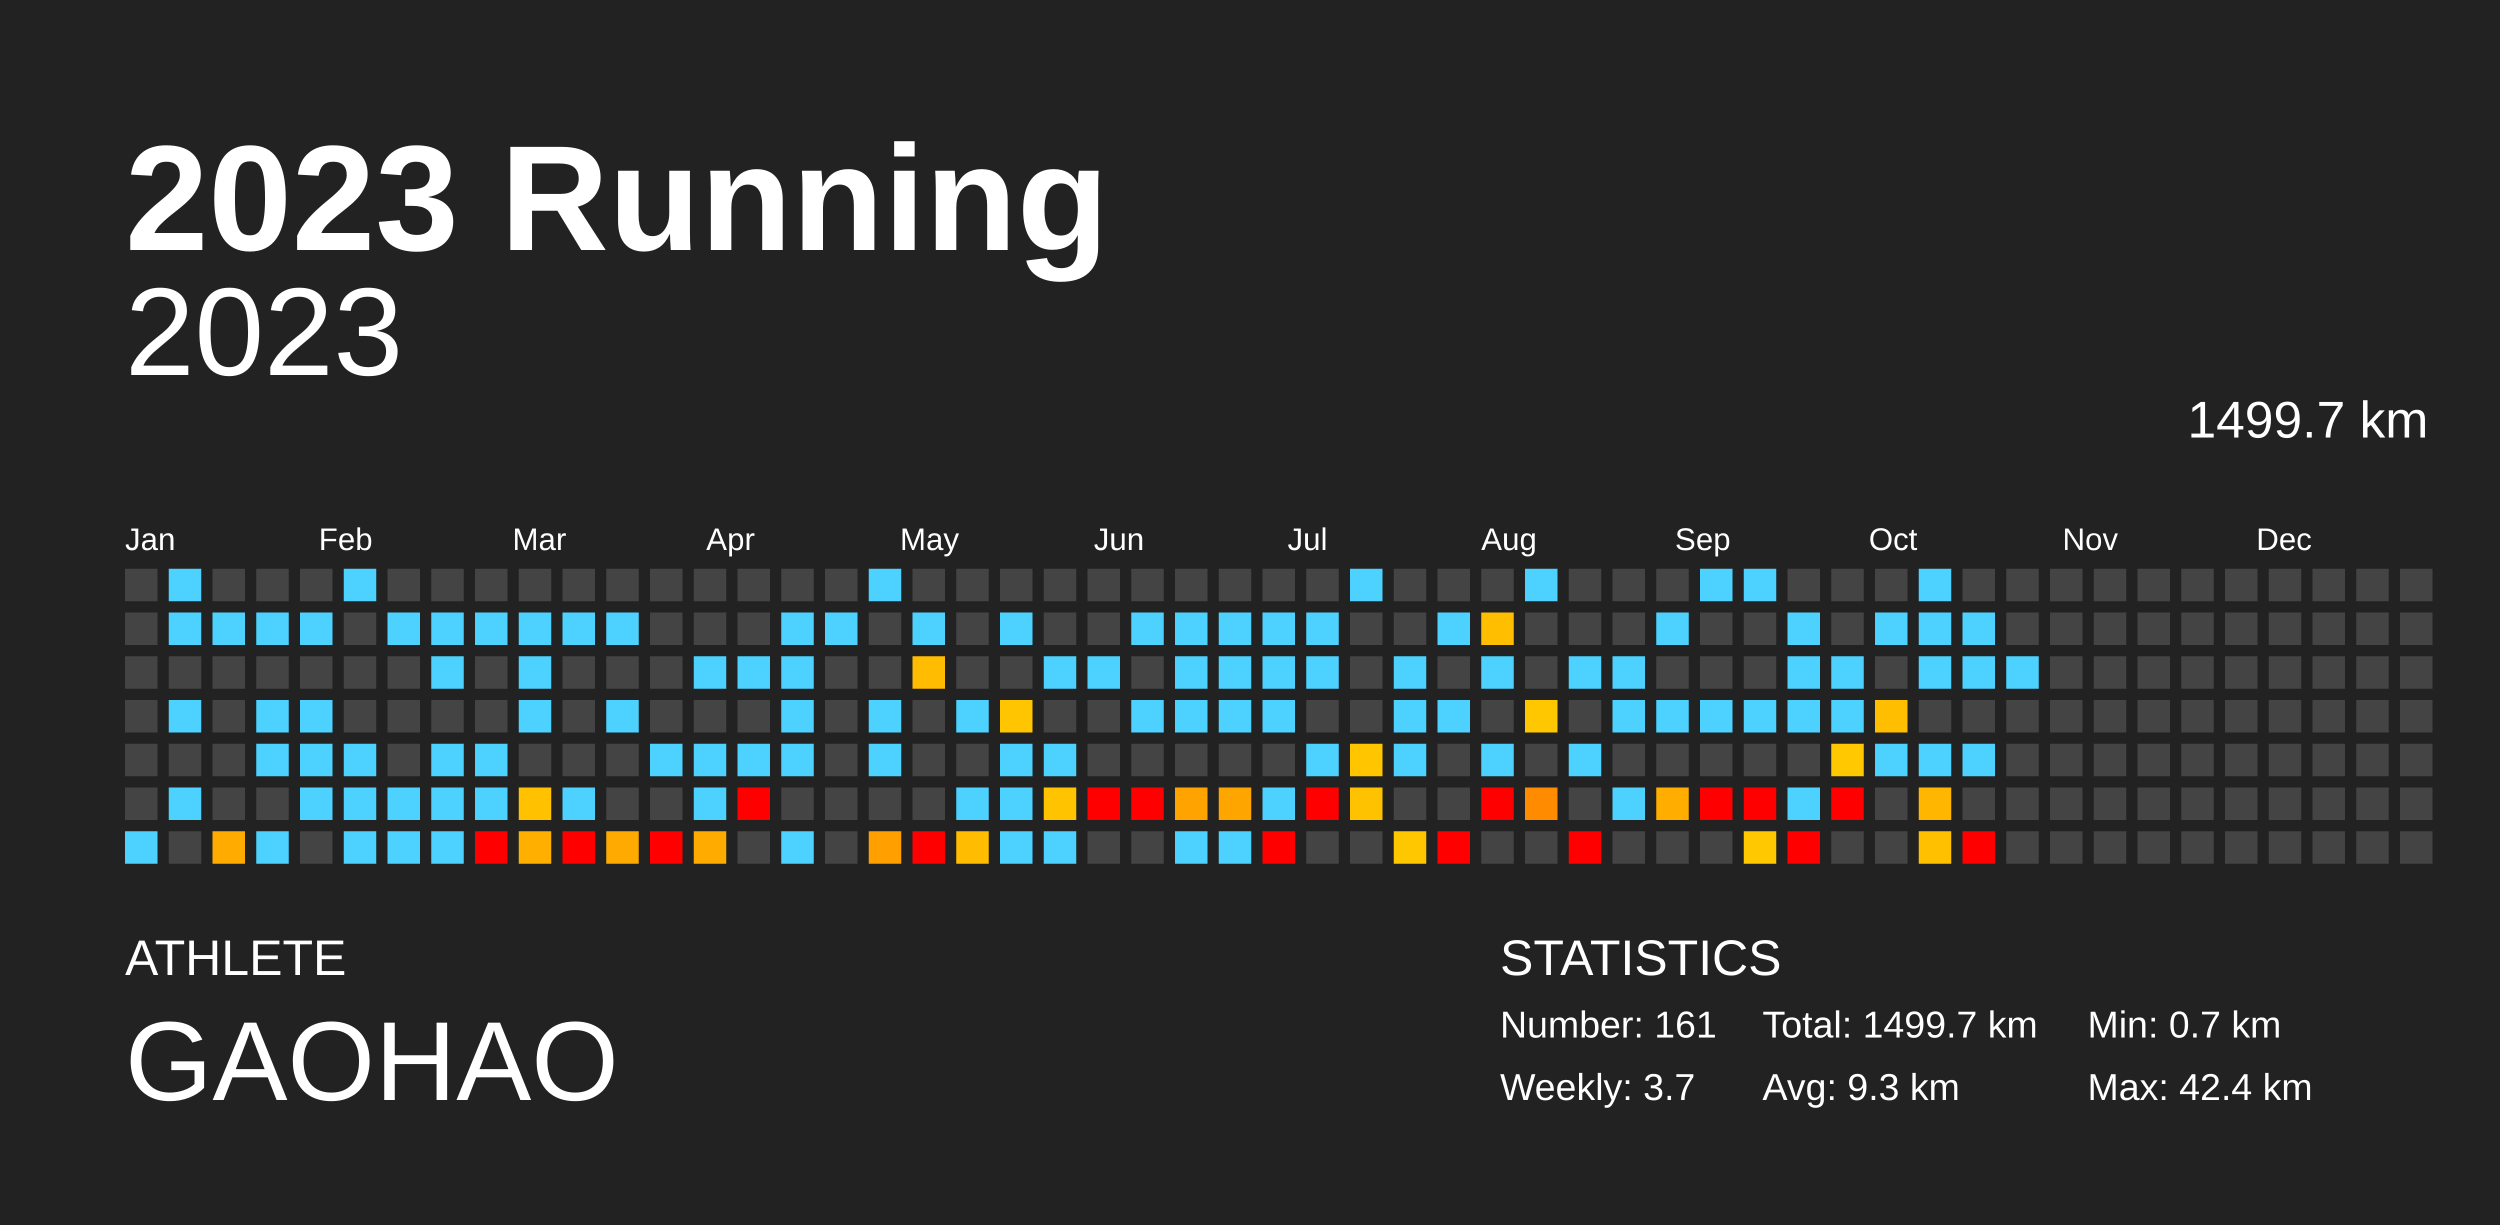
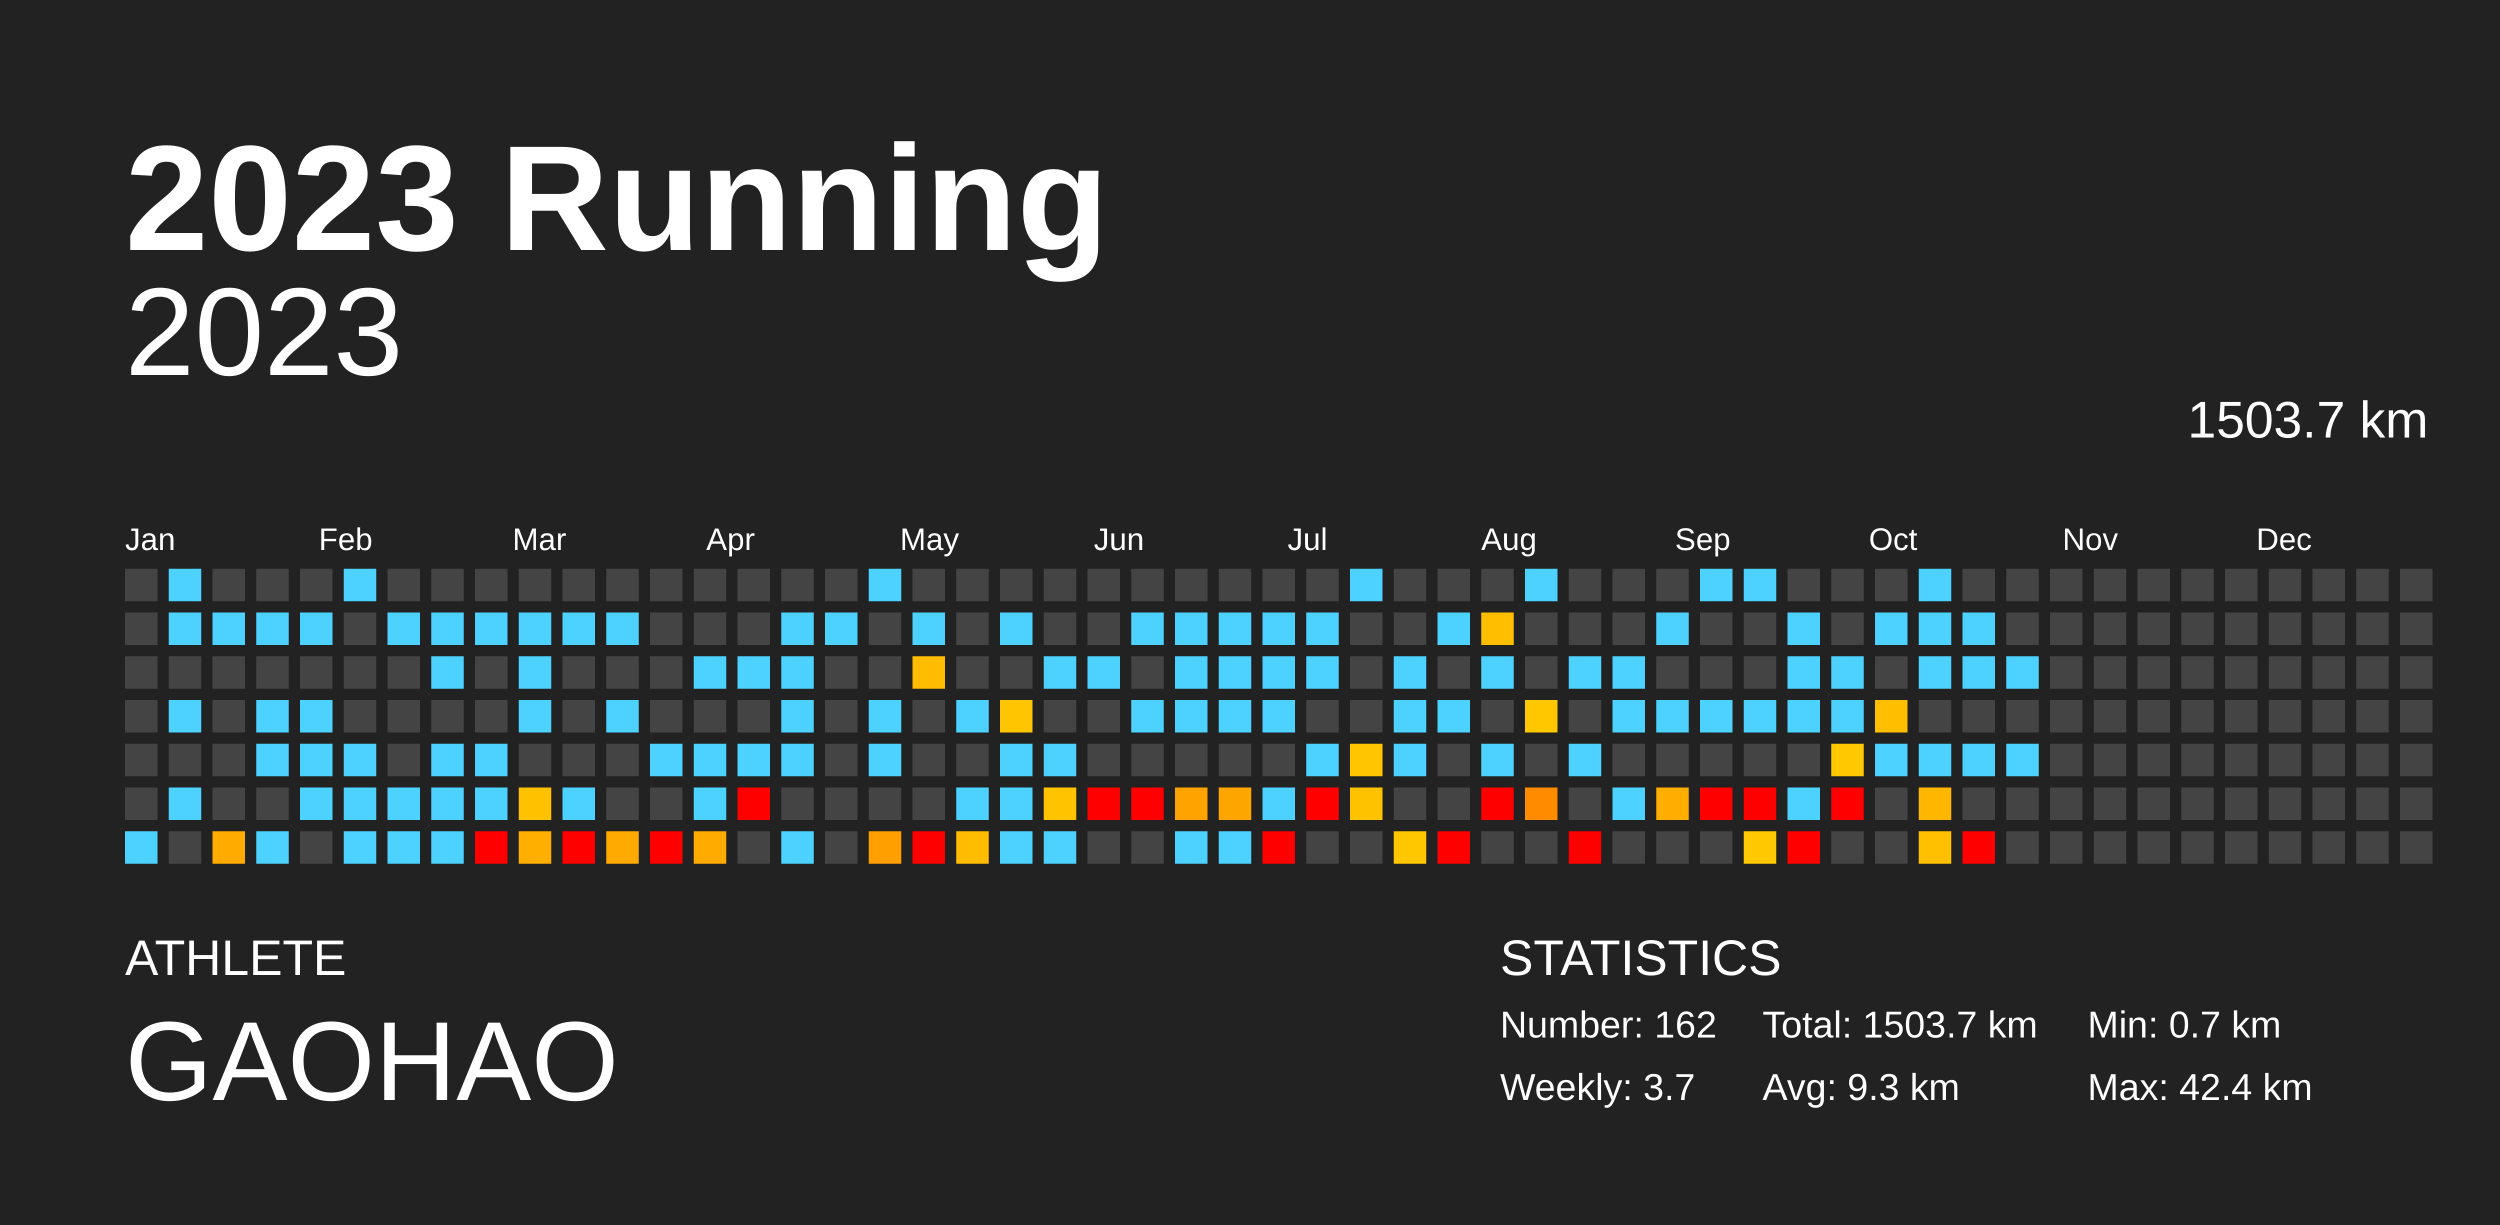
<svg xmlns="http://www.w3.org/2000/svg" baseProfile="full" height="98mm" version="1.1" viewBox="0,0,200,98" width="200mm">
  <defs />
  <rect fill="#222222" height="98" width="200" x="0" y="0" />
  <text fill="#FFFFFF" style="font-size:12px; font-family:Arial; font-weight:bold;" x="10" y="20">2023 Running</text>
  <text fill="#FFFFFF" style="font-size:4px; font-family:Arial" x="10" y="78">ATHLETE</text>
  <text fill="#FFFFFF" style="font-size:9px; font-family:Arial" x="10" y="88">GAOHAO</text>
  <text fill="#FFFFFF" style="font-size:4px; font-family:Arial" x="120" y="78">STATISTICS</text>
-   <text fill="#FFFFFF" style="font-size:3px; font-family:Arial" x="120" y="83">Number: 161</text>
+   <text fill="#FFFFFF" style="font-size:3px; font-family:Arial" x="120" y="83">Number: 162</text>
  <text fill="#FFFFFF" style="font-size:3px; font-family:Arial" x="120" y="88">Weekly: 3.7</text>
-   <text fill="#FFFFFF" style="font-size:3px; font-family:Arial" x="141" y="83">Total: 1499.7 km</text>
+   <text fill="#FFFFFF" style="font-size:3px; font-family:Arial" x="141" y="83">Total: 1503.7 km</text>
  <text fill="#FFFFFF" style="font-size:3px; font-family:Arial" x="141" y="88">Avg: 9.3 km</text>
  <text fill="#FFFFFF" style="font-size:3px; font-family:Arial" x="167" y="83">Min: 0.7 km</text>
  <text fill="#FFFFFF" style="font-size:3px; font-family:Arial" x="167" y="88">Max: 42.4 km</text>
  <text alignment-baseline="hanging" fill="#FFFFFF" style="font-size:10.0px; font-family:Arial;" x="10" y="30">2023</text>
-   <text alignment-baseline="hanging" fill="#FFFFFF" style="font-size:4.125px; font-family:Arial;" x="175" y="35">1499.7 km</text>
+   <text alignment-baseline="hanging" fill="#FFFFFF" style="font-size:4.125px; font-family:Arial;" x="175" y="35">1503.7 km</text>
  <text fill="#FFFFFF" style="font-size:2.5px; font-family:Arial" x="10.0" y="44">Jan</text>
  <text fill="#FFFFFF" style="font-size:2.5px; font-family:Arial" x="25.5" y="44">Feb</text>
  <text fill="#FFFFFF" style="font-size:2.5px; font-family:Arial" x="41.0" y="44">Mar</text>
  <text fill="#FFFFFF" style="font-size:2.5px; font-family:Arial" x="56.5" y="44">Apr</text>
  <text fill="#FFFFFF" style="font-size:2.5px; font-family:Arial" x="72.0" y="44">May</text>
  <text fill="#FFFFFF" style="font-size:2.5px; font-family:Arial" x="87.5" y="44">Jun</text>
  <text fill="#FFFFFF" style="font-size:2.5px; font-family:Arial" x="103.0" y="44">Jul</text>
  <text fill="#FFFFFF" style="font-size:2.5px; font-family:Arial" x="118.5" y="44">Aug</text>
  <text fill="#FFFFFF" style="font-size:2.5px; font-family:Arial" x="134.0" y="44">Sep</text>
  <text fill="#FFFFFF" style="font-size:2.5px; font-family:Arial" x="149.5" y="44">Oct</text>
  <text fill="#FFFFFF" style="font-size:2.5px; font-family:Arial" x="165.0" y="44">Nov</text>
  <text fill="#FFFFFF" style="font-size:2.5px; font-family:Arial" x="180.5" y="44">Dec</text>
  <rect fill="#444444" height="2.6" width="2.6" x="10.0" y="45.5" />
  <rect fill="#444444" height="2.6" width="2.6" x="10.0" y="49.0" />
  <rect fill="#444444" height="2.6" width="2.6" x="10.0" y="52.5" />
  <rect fill="#444444" height="2.6" width="2.6" x="10.0" y="56.0" />
  <rect fill="#444444" height="2.6" width="2.6" x="10.0" y="59.5" />
  <rect fill="#444444" height="2.6" width="2.6" x="10.0" y="63.0" />
  <rect fill="#4dd2ff" height="2.6" width="2.6" x="10.0" y="66.5" />
  <rect fill="#4dd2ff" height="2.6" width="2.6" x="13.5" y="45.5" />
  <rect fill="#4dd2ff" height="2.6" width="2.6" x="13.5" y="49.0" />
  <rect fill="#444444" height="2.6" width="2.6" x="13.5" y="52.5" />
  <rect fill="#4dd2ff" height="2.6" width="2.6" x="13.5" y="56.0" />
  <rect fill="#444444" height="2.6" width="2.6" x="13.5" y="59.5" />
  <rect fill="#4dd2ff" height="2.6" width="2.6" x="13.5" y="63.0" />
  <rect fill="#444444" height="2.6" width="2.6" x="13.5" y="66.5" />
  <rect fill="#444444" height="2.6" width="2.6" x="17.0" y="45.5" />
  <rect fill="#4dd2ff" height="2.6" width="2.6" x="17.0" y="49.0" />
  <rect fill="#444444" height="2.6" width="2.6" x="17.0" y="52.5" />
  <rect fill="#444444" height="2.6" width="2.6" x="17.0" y="56.0" />
  <rect fill="#444444" height="2.6" width="2.6" x="17.0" y="59.5" />
  <rect fill="#444444" height="2.6" width="2.6" x="17.0" y="63.0" />
  <rect fill="#ffab00" height="2.6" width="2.6" x="17.0" y="66.5" />
  <rect fill="#444444" height="2.6" width="2.6" x="20.5" y="45.5" />
  <rect fill="#4dd2ff" height="2.6" width="2.6" x="20.5" y="49.0" />
  <rect fill="#444444" height="2.6" width="2.6" x="20.5" y="52.5" />
  <rect fill="#4dd2ff" height="2.6" width="2.6" x="20.5" y="56.0" />
  <rect fill="#4dd2ff" height="2.6" width="2.6" x="20.5" y="59.5" />
  <rect fill="#444444" height="2.6" width="2.6" x="20.5" y="63.0" />
  <rect fill="#4dd2ff" height="2.6" width="2.6" x="20.5" y="66.5" />
  <rect fill="#444444" height="2.6" width="2.6" x="24.0" y="45.5" />
  <rect fill="#4dd2ff" height="2.6" width="2.6" x="24.0" y="49.0" />
  <rect fill="#444444" height="2.6" width="2.6" x="24.0" y="52.5" />
  <rect fill="#4dd2ff" height="2.6" width="2.6" x="24.0" y="56.0" />
  <rect fill="#4dd2ff" height="2.6" width="2.6" x="24.0" y="59.5" />
  <rect fill="#4dd2ff" height="2.6" width="2.6" x="24.0" y="63.0" />
  <rect fill="#444444" height="2.6" width="2.6" x="24.0" y="66.5" />
  <rect fill="#4dd2ff" height="2.6" width="2.6" x="27.5" y="45.5" />
  <rect fill="#444444" height="2.6" width="2.6" x="27.5" y="49.0" />
  <rect fill="#444444" height="2.6" width="2.6" x="27.5" y="52.5" />
  <rect fill="#444444" height="2.6" width="2.6" x="27.5" y="56.0" />
  <rect fill="#4dd2ff" height="2.6" width="2.6" x="27.5" y="59.5" />
  <rect fill="#4dd2ff" height="2.6" width="2.6" x="27.5" y="63.0" />
  <rect fill="#4dd2ff" height="2.6" width="2.6" x="27.5" y="66.5" />
  <rect fill="#444444" height="2.6" width="2.6" x="31.0" y="45.5" />
  <rect fill="#4dd2ff" height="2.6" width="2.6" x="31.0" y="49.0" />
  <rect fill="#444444" height="2.6" width="2.6" x="31.0" y="52.5" />
  <rect fill="#444444" height="2.6" width="2.6" x="31.0" y="56.0" />
  <rect fill="#444444" height="2.6" width="2.6" x="31.0" y="59.5" />
  <rect fill="#4dd2ff" height="2.6" width="2.6" x="31.0" y="63.0" />
  <rect fill="#4dd2ff" height="2.6" width="2.6" x="31.0" y="66.5" />
  <rect fill="#444444" height="2.6" width="2.6" x="34.5" y="45.5" />
  <rect fill="#4dd2ff" height="2.6" width="2.6" x="34.5" y="49.0" />
  <rect fill="#4dd2ff" height="2.6" width="2.6" x="34.5" y="52.5" />
  <rect fill="#444444" height="2.6" width="2.6" x="34.5" y="56.0" />
  <rect fill="#4dd2ff" height="2.6" width="2.6" x="34.5" y="59.5" />
  <rect fill="#4dd2ff" height="2.6" width="2.6" x="34.5" y="63.0" />
  <rect fill="#4dd2ff" height="2.6" width="2.6" x="34.5" y="66.5" />
  <rect fill="#444444" height="2.6" width="2.6" x="38.0" y="45.5" />
  <rect fill="#4dd2ff" height="2.6" width="2.6" x="38.0" y="49.0" />
  <rect fill="#444444" height="2.6" width="2.6" x="38.0" y="52.5" />
  <rect fill="#444444" height="2.6" width="2.6" x="38.0" y="56.0" />
  <rect fill="#4dd2ff" height="2.6" width="2.6" x="38.0" y="59.5" />
  <rect fill="#4dd2ff" height="2.6" width="2.6" x="38.0" y="63.0" />
  <rect fill="red" height="2.6" width="2.6" x="38.0" y="66.5" />
  <rect fill="#444444" height="2.6" width="2.6" x="41.5" y="45.5" />
  <rect fill="#4dd2ff" height="2.6" width="2.6" x="41.5" y="49.0" />
  <rect fill="#4dd2ff" height="2.6" width="2.6" x="41.5" y="52.5" />
  <rect fill="#4dd2ff" height="2.6" width="2.6" x="41.5" y="56.0" />
  <rect fill="#444444" height="2.6" width="2.6" x="41.5" y="59.5" />
  <rect fill="#ffc100" height="2.6" width="2.6" x="41.5" y="63.0" />
  <rect fill="#ffaf00" height="2.6" width="2.6" x="41.5" y="66.5" />
  <rect fill="#444444" height="2.6" width="2.6" x="45.0" y="45.5" />
  <rect fill="#4dd2ff" height="2.6" width="2.6" x="45.0" y="49.0" />
  <rect fill="#444444" height="2.6" width="2.6" x="45.0" y="52.5" />
  <rect fill="#444444" height="2.6" width="2.6" x="45.0" y="56.0" />
  <rect fill="#444444" height="2.6" width="2.6" x="45.0" y="59.5" />
  <rect fill="#4dd2ff" height="2.6" width="2.6" x="45.0" y="63.0" />
  <rect fill="red" height="2.6" width="2.6" x="45.0" y="66.5" />
  <rect fill="#444444" height="2.6" width="2.6" x="48.5" y="45.5" />
  <rect fill="#4dd2ff" height="2.6" width="2.6" x="48.5" y="49.0" />
  <rect fill="#444444" height="2.6" width="2.6" x="48.5" y="52.5" />
  <rect fill="#4dd2ff" height="2.6" width="2.6" x="48.5" y="56.0" />
  <rect fill="#444444" height="2.6" width="2.6" x="48.5" y="59.5" />
  <rect fill="#444444" height="2.6" width="2.6" x="48.5" y="63.0" />
  <rect fill="#ffaa00" height="2.6" width="2.6" x="48.5" y="66.5" />
  <rect fill="#444444" height="2.6" width="2.6" x="52.0" y="45.5" />
  <rect fill="#444444" height="2.6" width="2.6" x="52.0" y="49.0" />
  <rect fill="#444444" height="2.6" width="2.6" x="52.0" y="52.5" />
  <rect fill="#444444" height="2.6" width="2.6" x="52.0" y="56.0" />
  <rect fill="#4dd2ff" height="2.6" width="2.6" x="52.0" y="59.5" />
  <rect fill="#444444" height="2.6" width="2.6" x="52.0" y="63.0" />
  <rect fill="red" height="2.6" width="2.6" x="52.0" y="66.5" />
  <rect fill="#444444" height="2.6" width="2.6" x="55.5" y="45.5" />
  <rect fill="#444444" height="2.6" width="2.6" x="55.5" y="49.0" />
  <rect fill="#4dd2ff" height="2.6" width="2.6" x="55.5" y="52.5" />
  <rect fill="#444444" height="2.6" width="2.6" x="55.5" y="56.0" />
  <rect fill="#4dd2ff" height="2.6" width="2.6" x="55.5" y="59.5" />
  <rect fill="#4dd2ff" height="2.6" width="2.6" x="55.5" y="63.0" />
  <rect fill="#ffab00" height="2.6" width="2.6" x="55.5" y="66.5" />
  <rect fill="#444444" height="2.6" width="2.6" x="59.0" y="45.5" />
  <rect fill="#444444" height="2.6" width="2.6" x="59.0" y="49.0" />
  <rect fill="#4dd2ff" height="2.6" width="2.6" x="59.0" y="52.5" />
  <rect fill="#444444" height="2.6" width="2.6" x="59.0" y="56.0" />
  <rect fill="#4dd2ff" height="2.6" width="2.6" x="59.0" y="59.5" />
  <rect fill="red" height="2.6" width="2.6" x="59.0" y="63.0" />
  <rect fill="#444444" height="2.6" width="2.6" x="59.0" y="66.5" />
  <rect fill="#444444" height="2.6" width="2.6" x="62.5" y="45.5" />
  <rect fill="#4dd2ff" height="2.6" width="2.6" x="62.5" y="49.0" />
  <rect fill="#4dd2ff" height="2.6" width="2.6" x="62.5" y="52.5" />
  <rect fill="#4dd2ff" height="2.6" width="2.6" x="62.5" y="56.0" />
  <rect fill="#4dd2ff" height="2.6" width="2.6" x="62.5" y="59.5" />
  <rect fill="#444444" height="2.6" width="2.6" x="62.5" y="63.0" />
  <rect fill="#4dd2ff" height="2.6" width="2.6" x="62.5" y="66.5" />
  <rect fill="#444444" height="2.6" width="2.6" x="66.0" y="45.5" />
  <rect fill="#4dd2ff" height="2.6" width="2.6" x="66.0" y="49.0" />
  <rect fill="#444444" height="2.6" width="2.6" x="66.0" y="52.5" />
  <rect fill="#444444" height="2.6" width="2.6" x="66.0" y="56.0" />
  <rect fill="#444444" height="2.6" width="2.6" x="66.0" y="59.5" />
  <rect fill="#444444" height="2.6" width="2.6" x="66.0" y="63.0" />
  <rect fill="#444444" height="2.6" width="2.6" x="66.0" y="66.5" />
  <rect fill="#4dd2ff" height="2.6" width="2.6" x="69.5" y="45.5" />
  <rect fill="#444444" height="2.6" width="2.6" x="69.5" y="49.0" />
  <rect fill="#444444" height="2.6" width="2.6" x="69.5" y="52.5" />
  <rect fill="#4dd2ff" height="2.6" width="2.6" x="69.5" y="56.0" />
  <rect fill="#4dd2ff" height="2.6" width="2.6" x="69.5" y="59.5" />
  <rect fill="#444444" height="2.6" width="2.6" x="69.5" y="63.0" />
  <rect fill="#ff9f00" height="2.6" width="2.6" x="69.5" y="66.5" />
  <rect fill="#444444" height="2.6" width="2.6" x="73.0" y="45.5" />
  <rect fill="#4dd2ff" height="2.6" width="2.6" x="73.0" y="49.0" />
  <rect fill="#ffbc00" height="2.6" width="2.6" x="73.0" y="52.5" />
  <rect fill="#444444" height="2.6" width="2.6" x="73.0" y="56.0" />
  <rect fill="#444444" height="2.6" width="2.6" x="73.0" y="59.5" />
  <rect fill="#444444" height="2.6" width="2.6" x="73.0" y="63.0" />
  <rect fill="red" height="2.6" width="2.6" x="73.0" y="66.5" />
  <rect fill="#444444" height="2.6" width="2.6" x="76.5" y="45.5" />
  <rect fill="#444444" height="2.6" width="2.6" x="76.5" y="49.0" />
  <rect fill="#444444" height="2.6" width="2.6" x="76.5" y="52.5" />
  <rect fill="#4dd2ff" height="2.6" width="2.6" x="76.5" y="56.0" />
  <rect fill="#444444" height="2.6" width="2.6" x="76.5" y="59.5" />
  <rect fill="#4dd2ff" height="2.6" width="2.6" x="76.5" y="63.0" />
  <rect fill="#ffbc00" height="2.6" width="2.6" x="76.5" y="66.5" />
  <rect fill="#444444" height="2.6" width="2.6" x="80.0" y="45.5" />
  <rect fill="#4dd2ff" height="2.6" width="2.6" x="80.0" y="49.0" />
  <rect fill="#444444" height="2.6" width="2.6" x="80.0" y="52.5" />
  <rect fill="#ffc500" height="2.6" width="2.6" x="80.0" y="56.0" />
  <rect fill="#4dd2ff" height="2.6" width="2.6" x="80.0" y="59.5" />
  <rect fill="#4dd2ff" height="2.6" width="2.6" x="80.0" y="63.0" />
  <rect fill="#4dd2ff" height="2.6" width="2.6" x="80.0" y="66.5" />
  <rect fill="#444444" height="2.6" width="2.6" x="83.5" y="45.5" />
  <rect fill="#444444" height="2.6" width="2.6" x="83.5" y="49.0" />
  <rect fill="#4dd2ff" height="2.6" width="2.6" x="83.5" y="52.5" />
  <rect fill="#444444" height="2.6" width="2.6" x="83.5" y="56.0" />
  <rect fill="#4dd2ff" height="2.6" width="2.6" x="83.5" y="59.5" />
  <rect fill="#ffc300" height="2.6" width="2.6" x="83.5" y="63.0" />
  <rect fill="#4dd2ff" height="2.6" width="2.6" x="83.5" y="66.5" />
  <rect fill="#444444" height="2.6" width="2.6" x="87.0" y="45.5" />
  <rect fill="#444444" height="2.6" width="2.6" x="87.0" y="49.0" />
  <rect fill="#4dd2ff" height="2.6" width="2.6" x="87.0" y="52.5" />
  <rect fill="#444444" height="2.6" width="2.6" x="87.0" y="56.0" />
  <rect fill="#444444" height="2.6" width="2.6" x="87.0" y="59.5" />
  <rect fill="red" height="2.6" width="2.6" x="87.0" y="63.0" />
  <rect fill="#444444" height="2.6" width="2.6" x="87.0" y="66.5" />
  <rect fill="#444444" height="2.6" width="2.6" x="90.5" y="45.5" />
  <rect fill="#4dd2ff" height="2.6" width="2.6" x="90.5" y="49.0" />
  <rect fill="#444444" height="2.6" width="2.6" x="90.5" y="52.5" />
  <rect fill="#4dd2ff" height="2.6" width="2.6" x="90.5" y="56.0" />
  <rect fill="#444444" height="2.6" width="2.6" x="90.5" y="59.5" />
  <rect fill="red" height="2.6" width="2.6" x="90.5" y="63.0" />
  <rect fill="#444444" height="2.6" width="2.6" x="90.5" y="66.5" />
  <rect fill="#444444" height="2.6" width="2.6" x="94.0" y="45.5" />
  <rect fill="#4dd2ff" height="2.6" width="2.6" x="94.0" y="49.0" />
  <rect fill="#4dd2ff" height="2.6" width="2.6" x="94.0" y="52.5" />
  <rect fill="#4dd2ff" height="2.6" width="2.6" x="94.0" y="56.0" />
  <rect fill="#444444" height="2.6" width="2.6" x="94.0" y="59.5" />
  <rect fill="#ffa300" height="2.6" width="2.6" x="94.0" y="63.0" />
  <rect fill="#4dd2ff" height="2.6" width="2.6" x="94.0" y="66.5" />
  <rect fill="#444444" height="2.6" width="2.6" x="97.5" y="45.5" />
  <rect fill="#4dd2ff" height="2.6" width="2.6" x="97.5" y="49.0" />
  <rect fill="#4dd2ff" height="2.6" width="2.6" x="97.5" y="52.5" />
  <rect fill="#4dd2ff" height="2.6" width="2.6" x="97.5" y="56.0" />
  <rect fill="#444444" height="2.6" width="2.6" x="97.5" y="59.5" />
  <rect fill="#ffa500" height="2.6" width="2.6" x="97.5" y="63.0" />
  <rect fill="#4dd2ff" height="2.6" width="2.6" x="97.5" y="66.5" />
  <rect fill="#444444" height="2.6" width="2.6" x="101.0" y="45.5" />
  <rect fill="#4dd2ff" height="2.6" width="2.6" x="101.0" y="49.0" />
  <rect fill="#4dd2ff" height="2.6" width="2.6" x="101.0" y="52.5" />
  <rect fill="#4dd2ff" height="2.6" width="2.6" x="101.0" y="56.0" />
  <rect fill="#444444" height="2.6" width="2.6" x="101.0" y="59.5" />
  <rect fill="#4dd2ff" height="2.6" width="2.6" x="101.0" y="63.0" />
  <rect fill="red" height="2.6" width="2.6" x="101.0" y="66.5" />
  <rect fill="#444444" height="2.6" width="2.6" x="104.5" y="45.5" />
  <rect fill="#4dd2ff" height="2.6" width="2.6" x="104.5" y="49.0" />
  <rect fill="#4dd2ff" height="2.6" width="2.6" x="104.5" y="52.5" />
  <rect fill="#444444" height="2.6" width="2.6" x="104.5" y="56.0" />
  <rect fill="#4dd2ff" height="2.6" width="2.6" x="104.5" y="59.5" />
  <rect fill="red" height="2.6" width="2.6" x="104.5" y="63.0" />
  <rect fill="#444444" height="2.6" width="2.6" x="104.5" y="66.5" />
  <rect fill="#4dd2ff" height="2.6" width="2.6" x="108.0" y="45.5" />
  <rect fill="#444444" height="2.6" width="2.6" x="108.0" y="49.0" />
  <rect fill="#444444" height="2.6" width="2.6" x="108.0" y="52.5" />
  <rect fill="#444444" height="2.6" width="2.6" x="108.0" y="56.0" />
  <rect fill="#ffc600" height="2.6" width="2.6" x="108.0" y="59.5" />
  <rect fill="#ffc200" height="2.6" width="2.6" x="108.0" y="63.0" />
  <rect fill="#444444" height="2.6" width="2.6" x="108.0" y="66.5" />
  <rect fill="#444444" height="2.6" width="2.6" x="111.5" y="45.5" />
  <rect fill="#444444" height="2.6" width="2.6" x="111.5" y="49.0" />
  <rect fill="#4dd2ff" height="2.6" width="2.6" x="111.5" y="52.5" />
  <rect fill="#4dd2ff" height="2.6" width="2.6" x="111.5" y="56.0" />
  <rect fill="#4dd2ff" height="2.6" width="2.6" x="111.5" y="59.5" />
  <rect fill="#444444" height="2.6" width="2.6" x="111.5" y="63.0" />
  <rect fill="#ffc700" height="2.6" width="2.6" x="111.5" y="66.5" />
  <rect fill="#444444" height="2.6" width="2.6" x="115.0" y="45.5" />
  <rect fill="#4dd2ff" height="2.6" width="2.6" x="115.0" y="49.0" />
  <rect fill="#444444" height="2.6" width="2.6" x="115.0" y="52.5" />
  <rect fill="#4dd2ff" height="2.6" width="2.6" x="115.0" y="56.0" />
  <rect fill="#444444" height="2.6" width="2.6" x="115.0" y="59.5" />
  <rect fill="#444444" height="2.6" width="2.6" x="115.0" y="63.0" />
  <rect fill="red" height="2.6" width="2.6" x="115.0" y="66.5" />
  <rect fill="#444444" height="2.6" width="2.6" x="118.5" y="45.5" />
  <rect fill="#ffbf00" height="2.6" width="2.6" x="118.5" y="49.0" />
  <rect fill="#4dd2ff" height="2.6" width="2.6" x="118.5" y="52.5" />
  <rect fill="#444444" height="2.6" width="2.6" x="118.5" y="56.0" />
  <rect fill="#4dd2ff" height="2.6" width="2.6" x="118.5" y="59.5" />
  <rect fill="red" height="2.6" width="2.6" x="118.5" y="63.0" />
  <rect fill="#444444" height="2.6" width="2.6" x="118.5" y="66.5" />
  <rect fill="#4dd2ff" height="2.6" width="2.6" x="122.0" y="45.5" />
  <rect fill="#444444" height="2.6" width="2.6" x="122.0" y="49.0" />
  <rect fill="#444444" height="2.6" width="2.6" x="122.0" y="52.5" />
  <rect fill="#ffc700" height="2.6" width="2.6" x="122.0" y="56.0" />
  <rect fill="#444444" height="2.6" width="2.6" x="122.0" y="59.5" />
  <rect fill="#ff8b00" height="2.6" width="2.6" x="122.0" y="63.0" />
  <rect fill="#444444" height="2.6" width="2.6" x="122.0" y="66.5" />
  <rect fill="#444444" height="2.6" width="2.6" x="125.5" y="45.5" />
  <rect fill="#444444" height="2.6" width="2.6" x="125.5" y="49.0" />
  <rect fill="#4dd2ff" height="2.6" width="2.6" x="125.5" y="52.5" />
  <rect fill="#444444" height="2.6" width="2.6" x="125.5" y="56.0" />
  <rect fill="#4dd2ff" height="2.6" width="2.6" x="125.5" y="59.5" />
  <rect fill="#444444" height="2.6" width="2.6" x="125.5" y="63.0" />
  <rect fill="red" height="2.6" width="2.6" x="125.5" y="66.5" />
  <rect fill="#444444" height="2.6" width="2.6" x="129.0" y="45.5" />
  <rect fill="#444444" height="2.6" width="2.6" x="129.0" y="49.0" />
  <rect fill="#4dd2ff" height="2.6" width="2.6" x="129.0" y="52.5" />
  <rect fill="#4dd2ff" height="2.6" width="2.6" x="129.0" y="56.0" />
  <rect fill="#444444" height="2.6" width="2.6" x="129.0" y="59.5" />
  <rect fill="#4dd2ff" height="2.6" width="2.6" x="129.0" y="63.0" />
  <rect fill="#444444" height="2.6" width="2.6" x="129.0" y="66.5" />
  <rect fill="#444444" height="2.6" width="2.6" x="132.5" y="45.5" />
  <rect fill="#4dd2ff" height="2.6" width="2.6" x="132.5" y="49.0" />
  <rect fill="#444444" height="2.6" width="2.6" x="132.5" y="52.5" />
  <rect fill="#4dd2ff" height="2.6" width="2.6" x="132.5" y="56.0" />
  <rect fill="#444444" height="2.6" width="2.6" x="132.5" y="59.5" />
  <rect fill="#ffae00" height="2.6" width="2.6" x="132.5" y="63.0" />
  <rect fill="#444444" height="2.6" width="2.6" x="132.5" y="66.5" />
  <rect fill="#4dd2ff" height="2.6" width="2.6" x="136.0" y="45.5" />
  <rect fill="#444444" height="2.6" width="2.6" x="136.0" y="49.0" />
  <rect fill="#444444" height="2.6" width="2.6" x="136.0" y="52.5" />
  <rect fill="#4dd2ff" height="2.6" width="2.6" x="136.0" y="56.0" />
  <rect fill="#444444" height="2.6" width="2.6" x="136.0" y="59.5" />
  <rect fill="red" height="2.6" width="2.6" x="136.0" y="63.0" />
  <rect fill="#444444" height="2.6" width="2.6" x="136.0" y="66.5" />
  <rect fill="#4dd2ff" height="2.6" width="2.6" x="139.5" y="45.5" />
  <rect fill="#444444" height="2.6" width="2.6" x="139.5" y="49.0" />
  <rect fill="#444444" height="2.6" width="2.6" x="139.5" y="52.5" />
  <rect fill="#4dd2ff" height="2.6" width="2.6" x="139.5" y="56.0" />
  <rect fill="#444444" height="2.6" width="2.6" x="139.5" y="59.5" />
  <rect fill="red" height="2.6" width="2.6" x="139.5" y="63.0" />
  <rect fill="#ffc800" height="2.6" width="2.6" x="139.5" y="66.5" />
  <rect fill="#444444" height="2.6" width="2.6" x="143.0" y="45.5" />
  <rect fill="#4dd2ff" height="2.6" width="2.6" x="143.0" y="49.0" />
  <rect fill="#4dd2ff" height="2.6" width="2.6" x="143.0" y="52.5" />
  <rect fill="#4dd2ff" height="2.6" width="2.6" x="143.0" y="56.0" />
  <rect fill="#444444" height="2.6" width="2.6" x="143.0" y="59.5" />
  <rect fill="#4dd2ff" height="2.6" width="2.6" x="143.0" y="63.0" />
  <rect fill="red" height="2.6" width="2.6" x="143.0" y="66.5" />
  <rect fill="#444444" height="2.6" width="2.6" x="146.5" y="45.5" />
  <rect fill="#444444" height="2.6" width="2.6" x="146.5" y="49.0" />
  <rect fill="#4dd2ff" height="2.6" width="2.6" x="146.5" y="52.5" />
  <rect fill="#4dd2ff" height="2.6" width="2.6" x="146.5" y="56.0" />
  <rect fill="#ffc800" height="2.6" width="2.6" x="146.5" y="59.5" />
  <rect fill="red" height="2.6" width="2.6" x="146.5" y="63.0" />
  <rect fill="#444444" height="2.6" width="2.6" x="146.5" y="66.5" />
  <rect fill="#444444" height="2.6" width="2.6" x="150.0" y="45.5" />
  <rect fill="#4dd2ff" height="2.6" width="2.6" x="150.0" y="49.0" />
  <rect fill="#444444" height="2.6" width="2.6" x="150.0" y="52.5" />
  <rect fill="#ffbf00" height="2.6" width="2.6" x="150.0" y="56.0" />
  <rect fill="#4dd2ff" height="2.6" width="2.6" x="150.0" y="59.5" />
  <rect fill="#444444" height="2.6" width="2.6" x="150.0" y="63.0" />
  <rect fill="#444444" height="2.6" width="2.6" x="150.0" y="66.5" />
  <rect fill="#4dd2ff" height="2.6" width="2.6" x="153.5" y="45.5" />
  <rect fill="#4dd2ff" height="2.6" width="2.6" x="153.5" y="49.0" />
  <rect fill="#4dd2ff" height="2.6" width="2.6" x="153.5" y="52.5" />
  <rect fill="#444444" height="2.6" width="2.6" x="153.5" y="56.0" />
  <rect fill="#4dd2ff" height="2.6" width="2.6" x="153.5" y="59.5" />
  <rect fill="#ffb600" height="2.6" width="2.6" x="153.5" y="63.0" />
  <rect fill="#ffc000" height="2.6" width="2.6" x="153.5" y="66.5" />
  <rect fill="#444444" height="2.6" width="2.6" x="157.0" y="45.5" />
  <rect fill="#4dd2ff" height="2.6" width="2.6" x="157.0" y="49.0" />
  <rect fill="#4dd2ff" height="2.6" width="2.6" x="157.0" y="52.5" />
  <rect fill="#444444" height="2.6" width="2.6" x="157.0" y="56.0" />
  <rect fill="#4dd2ff" height="2.6" width="2.6" x="157.0" y="59.5" />
  <rect fill="#444444" height="2.6" width="2.6" x="157.0" y="63.0" />
  <rect fill="red" height="2.6" width="2.6" x="157.0" y="66.5" />
  <rect fill="#444444" height="2.6" width="2.6" x="160.5" y="45.5" />
  <rect fill="#444444" height="2.6" width="2.6" x="160.5" y="49.0" />
  <rect fill="#4dd2ff" height="2.6" width="2.6" x="160.5" y="52.5" />
  <rect fill="#444444" height="2.6" width="2.6" x="160.5" y="56.0" />
-   <rect fill="#444444" height="2.6" width="2.6" x="160.5" y="59.5" />
+   <rect fill="#4dd2ff" height="2.6" width="2.6" x="160.5" y="59.5" />
  <rect fill="#444444" height="2.6" width="2.6" x="160.5" y="63.0" />
  <rect fill="#444444" height="2.6" width="2.6" x="160.5" y="66.5" />
  <rect fill="#444444" height="2.6" width="2.6" x="164.0" y="45.5" />
  <rect fill="#444444" height="2.6" width="2.6" x="164.0" y="49.0" />
  <rect fill="#444444" height="2.6" width="2.6" x="164.0" y="52.5" />
  <rect fill="#444444" height="2.6" width="2.6" x="164.0" y="56.0" />
  <rect fill="#444444" height="2.6" width="2.6" x="164.0" y="59.5" />
  <rect fill="#444444" height="2.6" width="2.6" x="164.0" y="63.0" />
  <rect fill="#444444" height="2.6" width="2.6" x="164.0" y="66.5" />
  <rect fill="#444444" height="2.6" width="2.6" x="167.5" y="45.5" />
  <rect fill="#444444" height="2.6" width="2.6" x="167.5" y="49.0" />
  <rect fill="#444444" height="2.6" width="2.6" x="167.5" y="52.5" />
  <rect fill="#444444" height="2.6" width="2.6" x="167.5" y="56.0" />
  <rect fill="#444444" height="2.6" width="2.6" x="167.5" y="59.5" />
  <rect fill="#444444" height="2.6" width="2.6" x="167.5" y="63.0" />
  <rect fill="#444444" height="2.6" width="2.6" x="167.5" y="66.5" />
  <rect fill="#444444" height="2.6" width="2.6" x="171.0" y="45.5" />
  <rect fill="#444444" height="2.6" width="2.6" x="171.0" y="49.0" />
  <rect fill="#444444" height="2.6" width="2.6" x="171.0" y="52.5" />
  <rect fill="#444444" height="2.6" width="2.6" x="171.0" y="56.0" />
  <rect fill="#444444" height="2.6" width="2.6" x="171.0" y="59.5" />
  <rect fill="#444444" height="2.6" width="2.6" x="171.0" y="63.0" />
  <rect fill="#444444" height="2.6" width="2.6" x="171.0" y="66.5" />
  <rect fill="#444444" height="2.6" width="2.6" x="174.5" y="45.5" />
  <rect fill="#444444" height="2.6" width="2.6" x="174.5" y="49.0" />
  <rect fill="#444444" height="2.6" width="2.6" x="174.5" y="52.5" />
  <rect fill="#444444" height="2.6" width="2.6" x="174.5" y="56.0" />
  <rect fill="#444444" height="2.6" width="2.6" x="174.5" y="59.5" />
  <rect fill="#444444" height="2.6" width="2.6" x="174.5" y="63.0" />
  <rect fill="#444444" height="2.6" width="2.6" x="174.5" y="66.5" />
  <rect fill="#444444" height="2.6" width="2.6" x="178.0" y="45.5" />
  <rect fill="#444444" height="2.6" width="2.6" x="178.0" y="49.0" />
  <rect fill="#444444" height="2.6" width="2.6" x="178.0" y="52.5" />
  <rect fill="#444444" height="2.6" width="2.6" x="178.0" y="56.0" />
  <rect fill="#444444" height="2.6" width="2.6" x="178.0" y="59.5" />
  <rect fill="#444444" height="2.6" width="2.6" x="178.0" y="63.0" />
  <rect fill="#444444" height="2.6" width="2.6" x="178.0" y="66.5" />
  <rect fill="#444444" height="2.6" width="2.6" x="181.5" y="45.5" />
  <rect fill="#444444" height="2.6" width="2.6" x="181.5" y="49.0" />
  <rect fill="#444444" height="2.6" width="2.6" x="181.5" y="52.5" />
  <rect fill="#444444" height="2.6" width="2.6" x="181.5" y="56.0" />
  <rect fill="#444444" height="2.6" width="2.6" x="181.5" y="59.5" />
  <rect fill="#444444" height="2.6" width="2.6" x="181.5" y="63.0" />
  <rect fill="#444444" height="2.6" width="2.6" x="181.5" y="66.5" />
  <rect fill="#444444" height="2.6" width="2.6" x="185.0" y="45.5" />
  <rect fill="#444444" height="2.6" width="2.6" x="185.0" y="49.0" />
  <rect fill="#444444" height="2.6" width="2.6" x="185.0" y="52.5" />
  <rect fill="#444444" height="2.6" width="2.6" x="185.0" y="56.0" />
  <rect fill="#444444" height="2.6" width="2.6" x="185.0" y="59.5" />
  <rect fill="#444444" height="2.6" width="2.6" x="185.0" y="63.0" />
  <rect fill="#444444" height="2.6" width="2.6" x="185.0" y="66.5" />
  <rect fill="#444444" height="2.6" width="2.6" x="188.5" y="45.5" />
  <rect fill="#444444" height="2.6" width="2.6" x="188.5" y="49.0" />
  <rect fill="#444444" height="2.6" width="2.6" x="188.5" y="52.5" />
  <rect fill="#444444" height="2.6" width="2.6" x="188.5" y="56.0" />
  <rect fill="#444444" height="2.6" width="2.6" x="188.5" y="59.5" />
  <rect fill="#444444" height="2.6" width="2.6" x="188.5" y="63.0" />
  <rect fill="#444444" height="2.6" width="2.6" x="188.5" y="66.5" />
  <rect fill="#444444" height="2.6" width="2.6" x="192.0" y="45.5" />
  <rect fill="#444444" height="2.6" width="2.6" x="192.0" y="49.0" />
  <rect fill="#444444" height="2.6" width="2.6" x="192.0" y="52.5" />
  <rect fill="#444444" height="2.6" width="2.6" x="192.0" y="56.0" />
  <rect fill="#444444" height="2.6" width="2.6" x="192.0" y="59.5" />
  <rect fill="#444444" height="2.6" width="2.6" x="192.0" y="63.0" />
  <rect fill="#444444" height="2.6" width="2.6" x="192.0" y="66.5" />
</svg>
